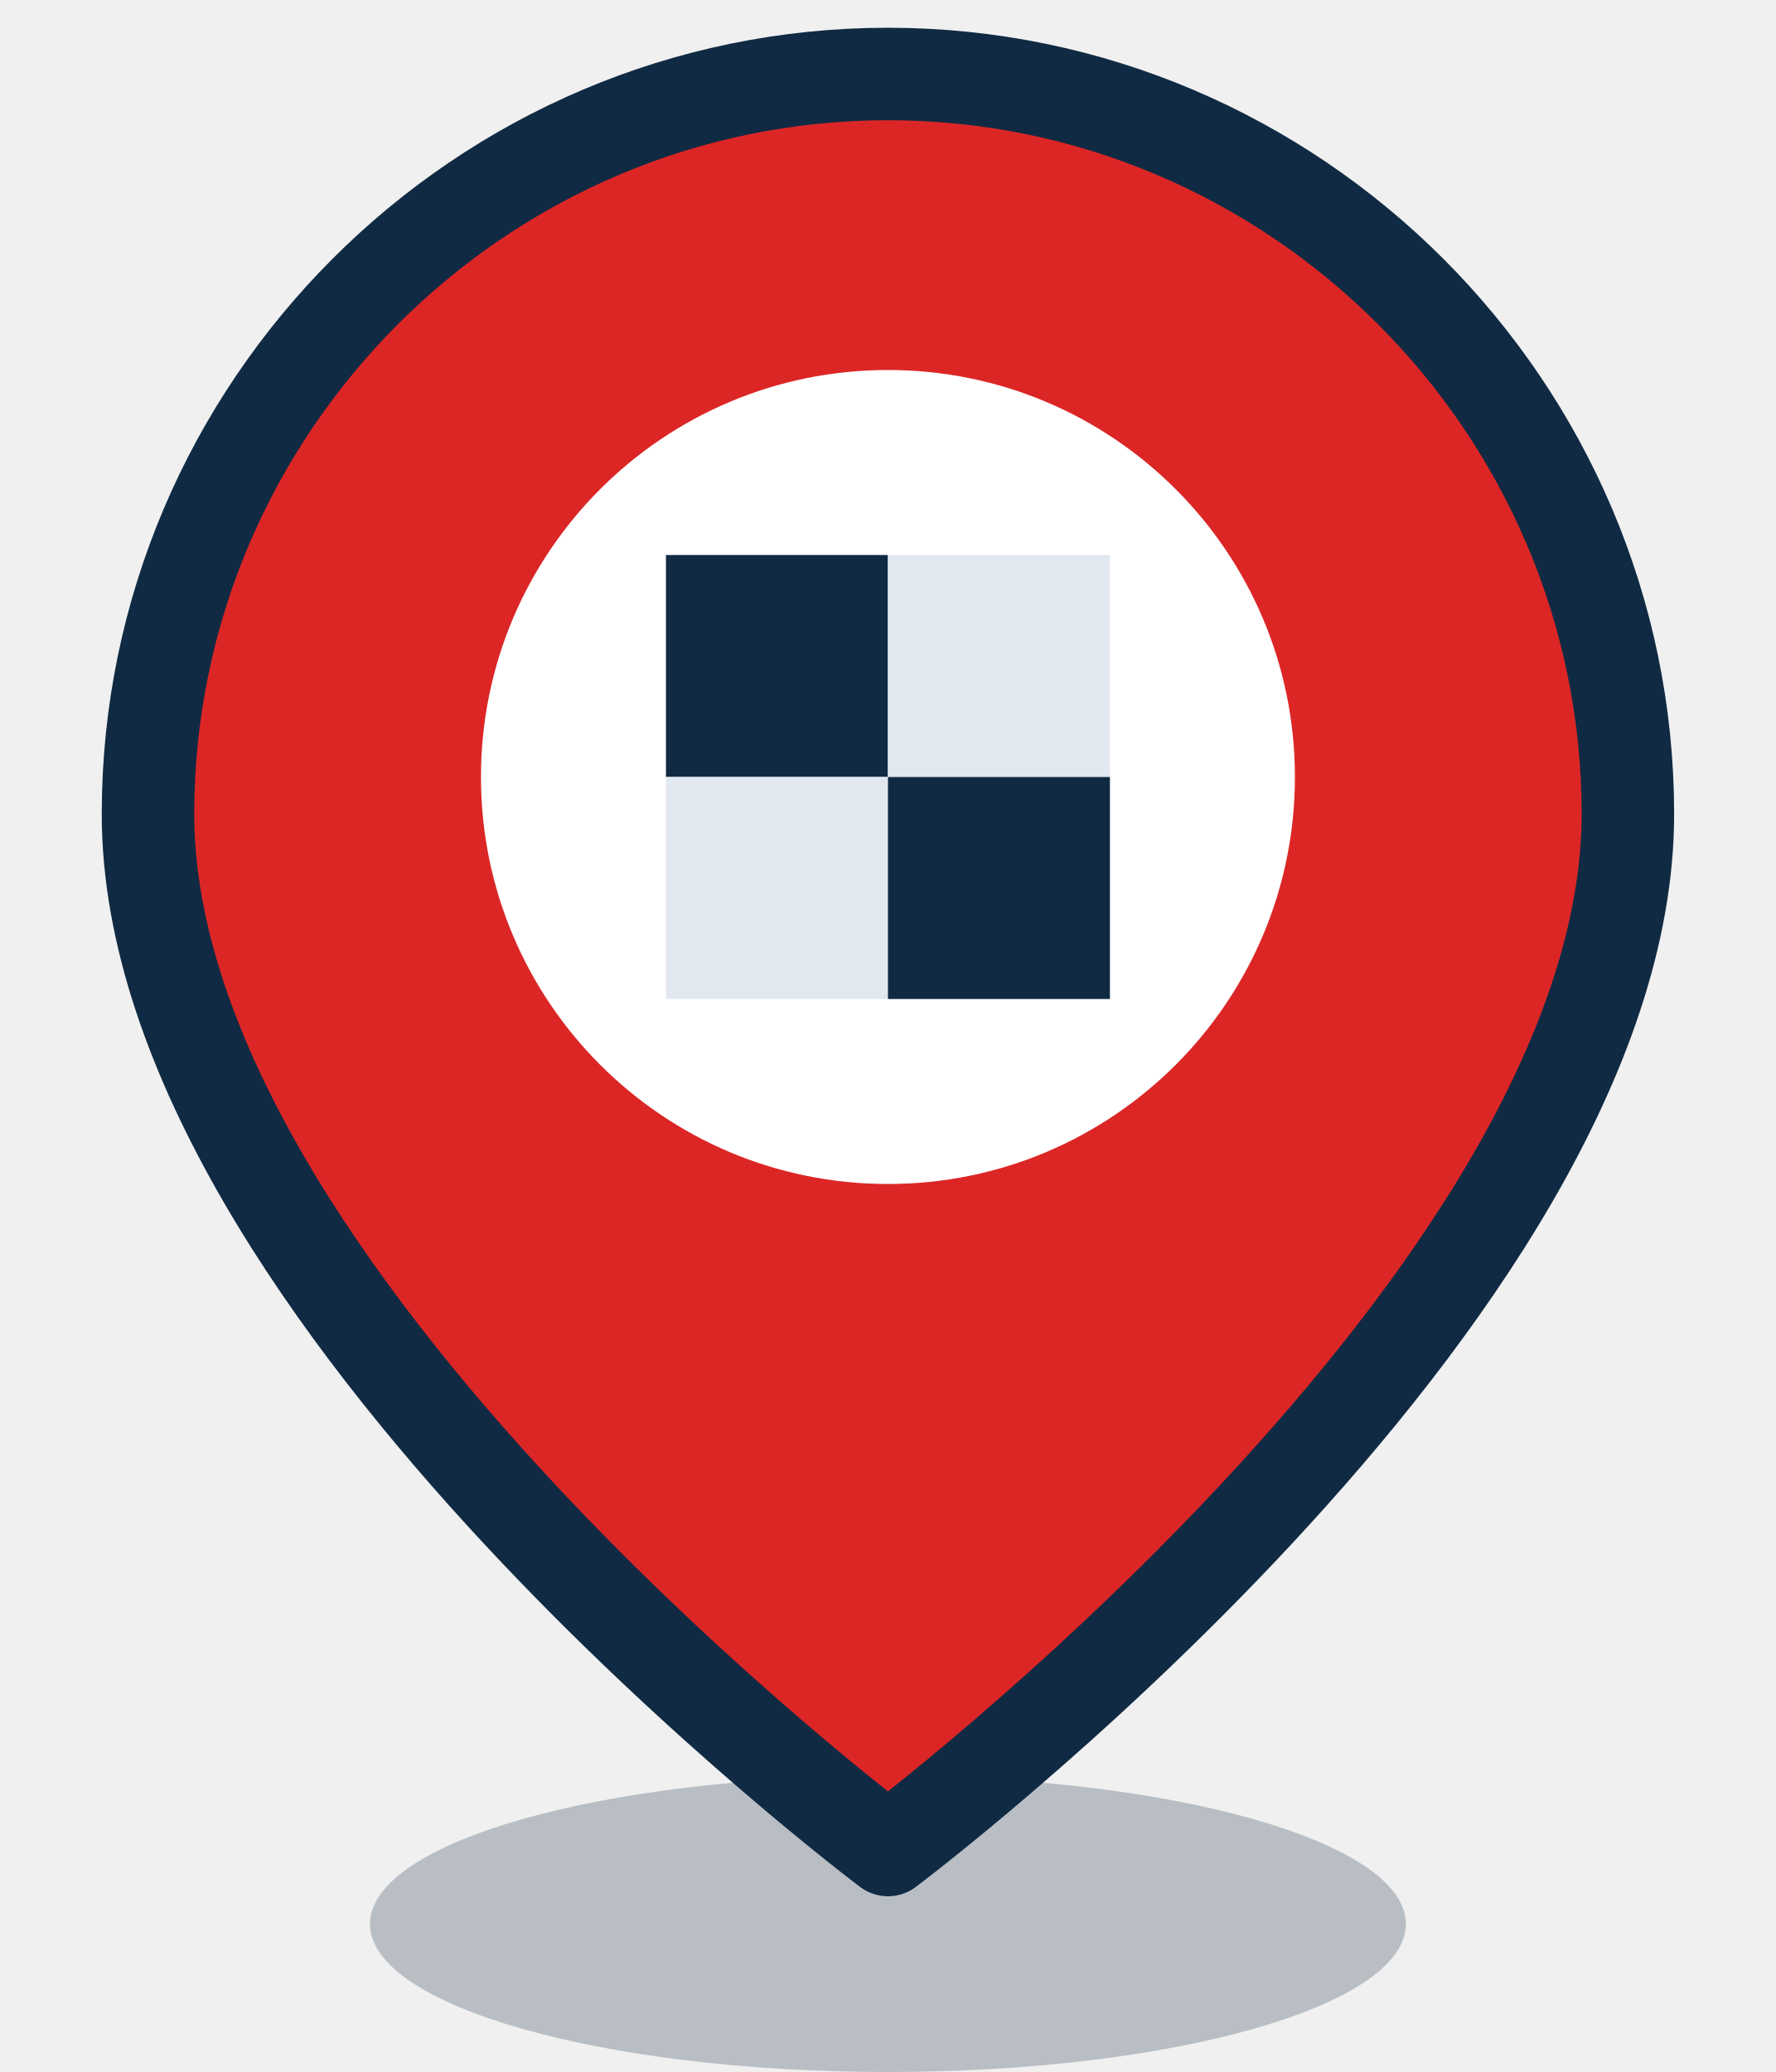
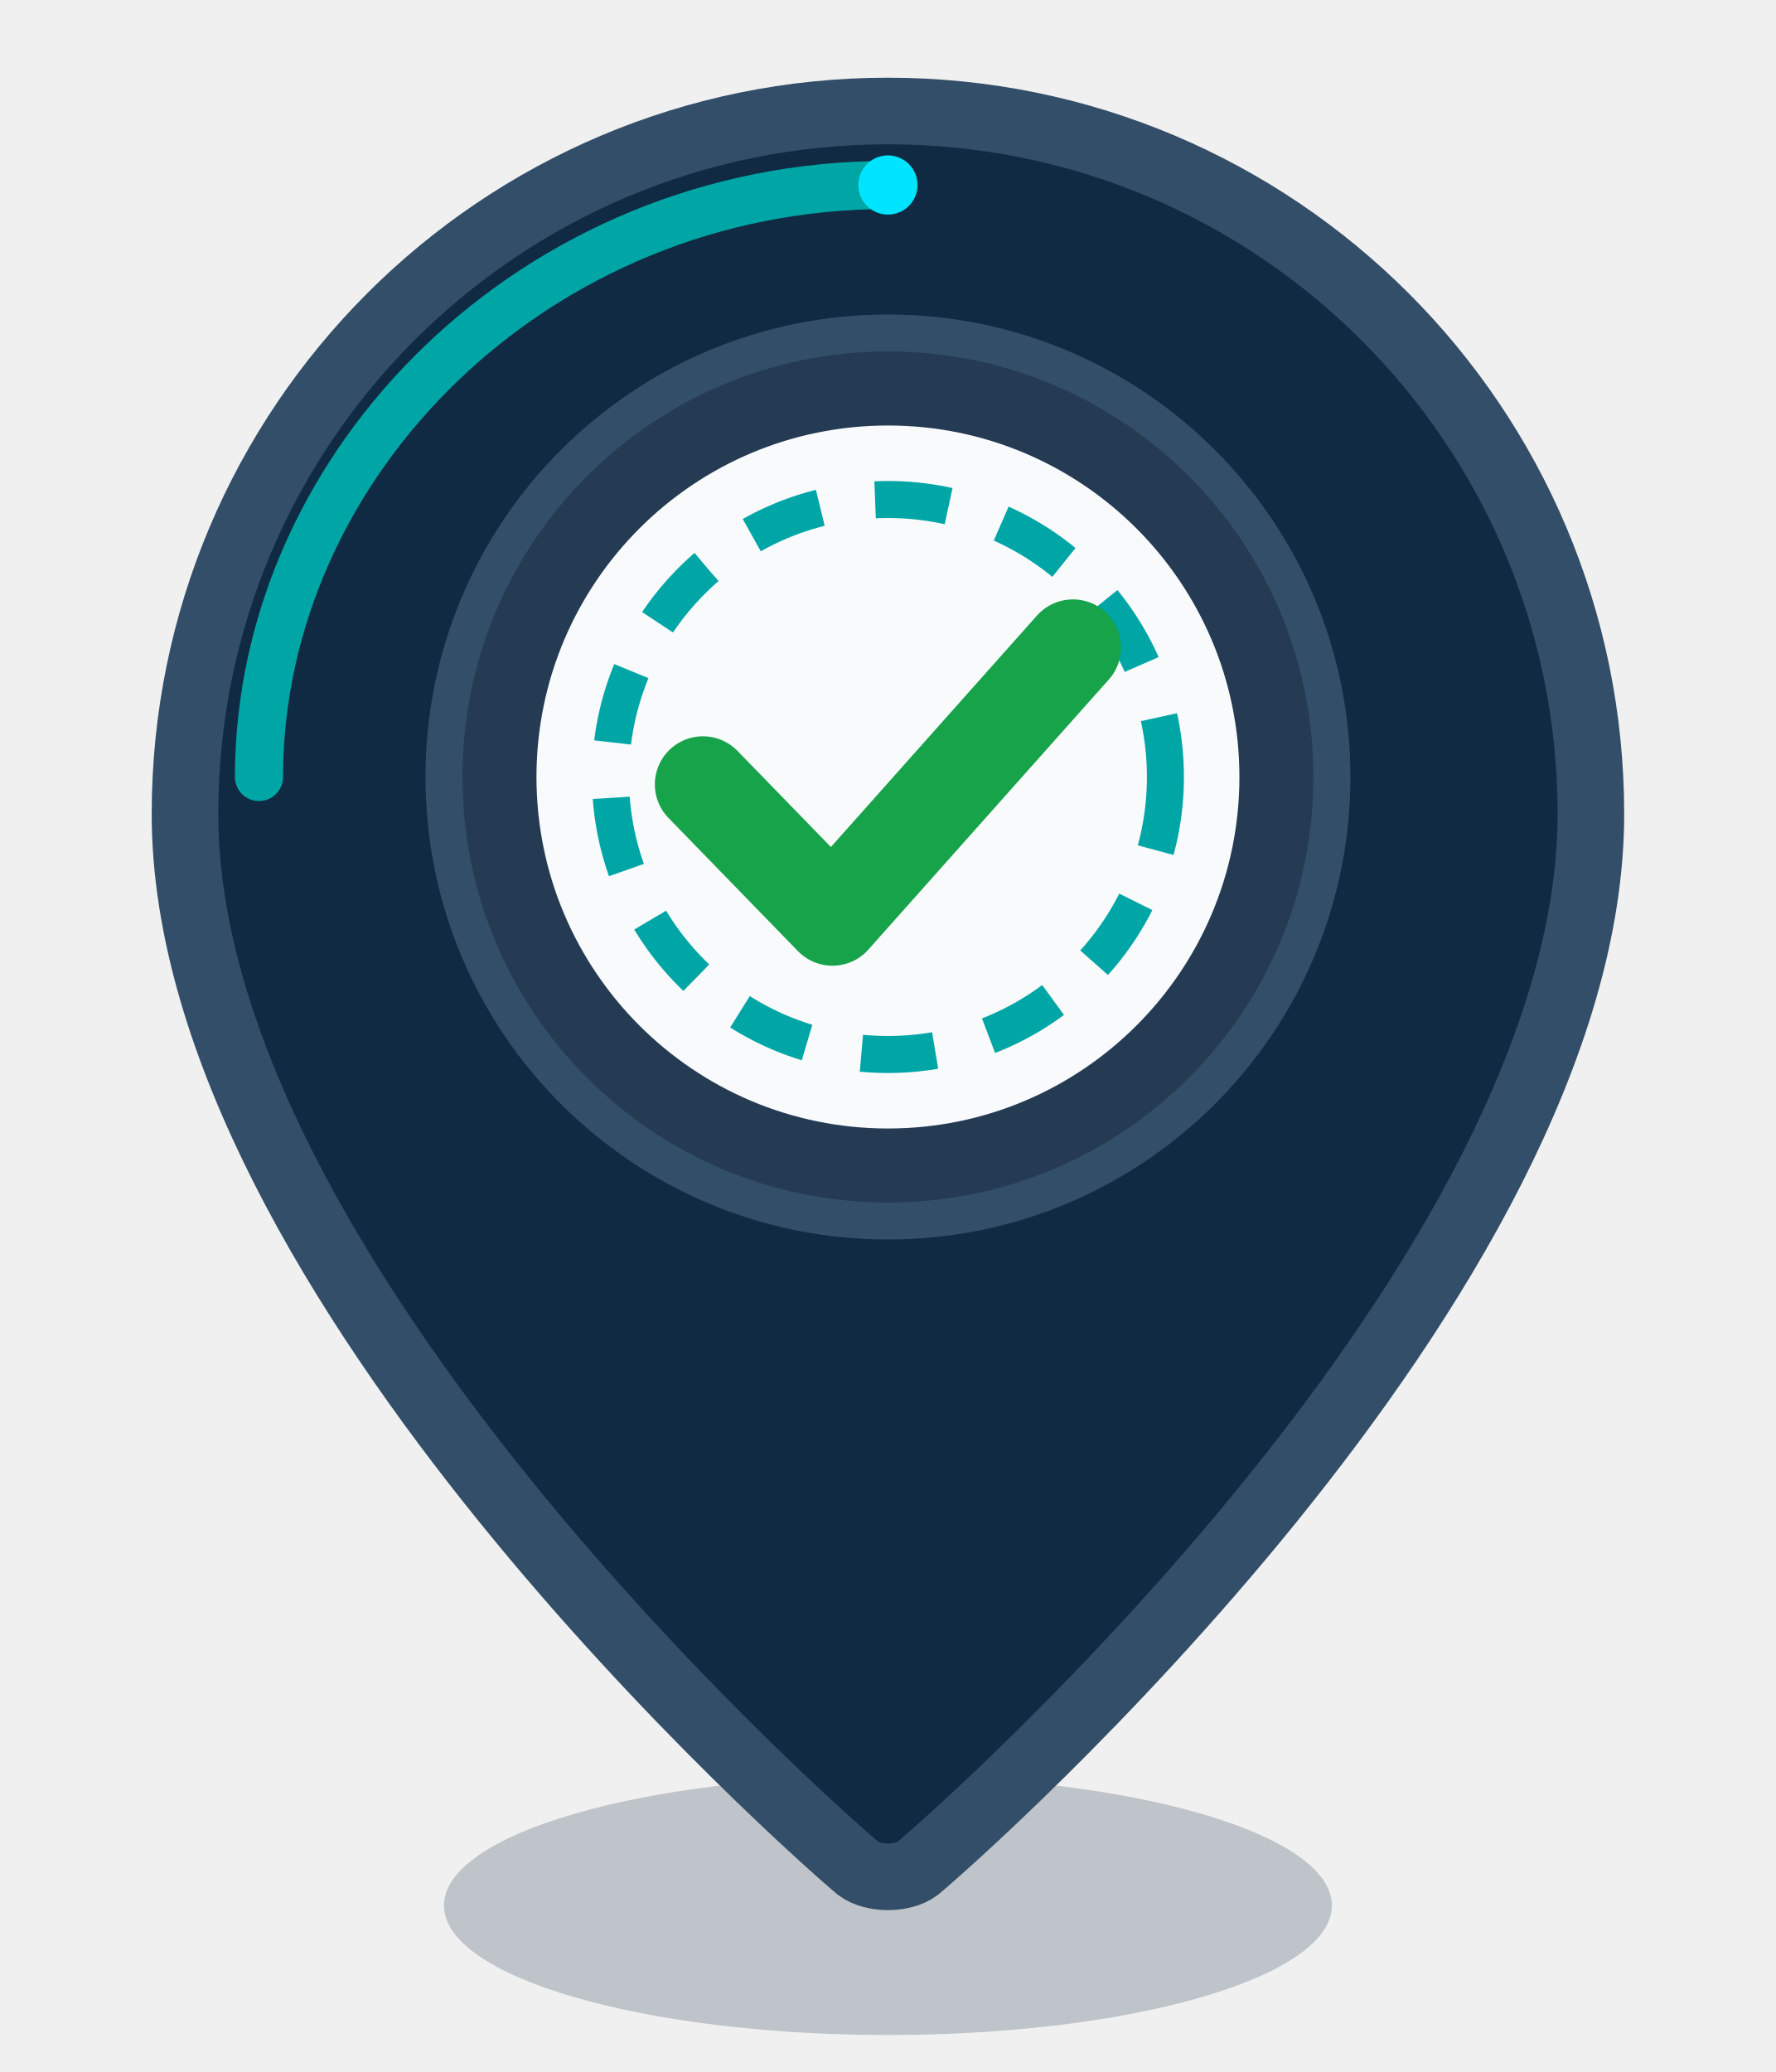
<svg xmlns="http://www.w3.org/2000/svg" viewBox="0 0 48 56">
-   <ellipse cx="24" cy="52" rx="14" ry="4" fill="#102A43" fill-opacity="0.25" />
-   <path d="M24 2 C13 2, 4 11, 4 22 C4 35, 24 50, 24 50 C24 50, 44 35, 44 22 C44 11, 35 2, 24 2 Z" fill="#DC2626" stroke="#102A43" stroke-width="2.5" stroke-linejoin="round" />
-   <circle cx="24" cy="21" r="11" fill="#FFFFFF" />
-   <g transform="translate(18, 15)">
-     <rect x="0" y="0" width="6" height="6" fill="#102A43" />
-     <rect x="6" y="0" width="6" height="6" fill="#E2E8F0" />
-     <rect x="0" y="6" width="6" height="6" fill="#E2E8F0" />
-     <rect x="6" y="6" width="6" height="6" fill="#102A43" />
-   </g>
+   <ellipse cx="24" cy="51.5" rx="12" ry="3.5" fill="#102A43" fill-opacity="0.22" />
+   <path d="M24 3 C13.5 3 5 11.5 5 22 C5 34.5 22 49.5 23.2 50.5 C23.6 50.8 24.4 50.8 24.8 50.5 C26 49.5 43 34.5 43 22 C43 11.5 34.5 3 24 3 Z" fill="#102A43" stroke="#334E68" stroke-width="1.8" stroke-linejoin="round" />
+   <path d="M7 21 C7 12.5 14.5 5 24 5" fill="none" stroke="#00A6A6" stroke-width="1.3" stroke-linecap="round" />
+   <circle cx="24" cy="5" r="0.8" fill="#00E5FF" />
+   <circle cx="24" cy="21" r="12" fill="#243B53" stroke="#334E68" stroke-width="1" />
+   <circle cx="24" cy="21" r="9.5" fill="#F8FAFC" />
+   <circle cx="24" cy="21" r="7.5" fill="none" stroke="#00A6A6" stroke-width="1" stroke-dasharray="2 1.5" />
+   <path d="M19 21.2 L22.5 24.8 L29 17.5" fill="none" stroke="#16A34A" stroke-width="2.6" stroke-linecap="round" stroke-linejoin="round" />
</svg>
